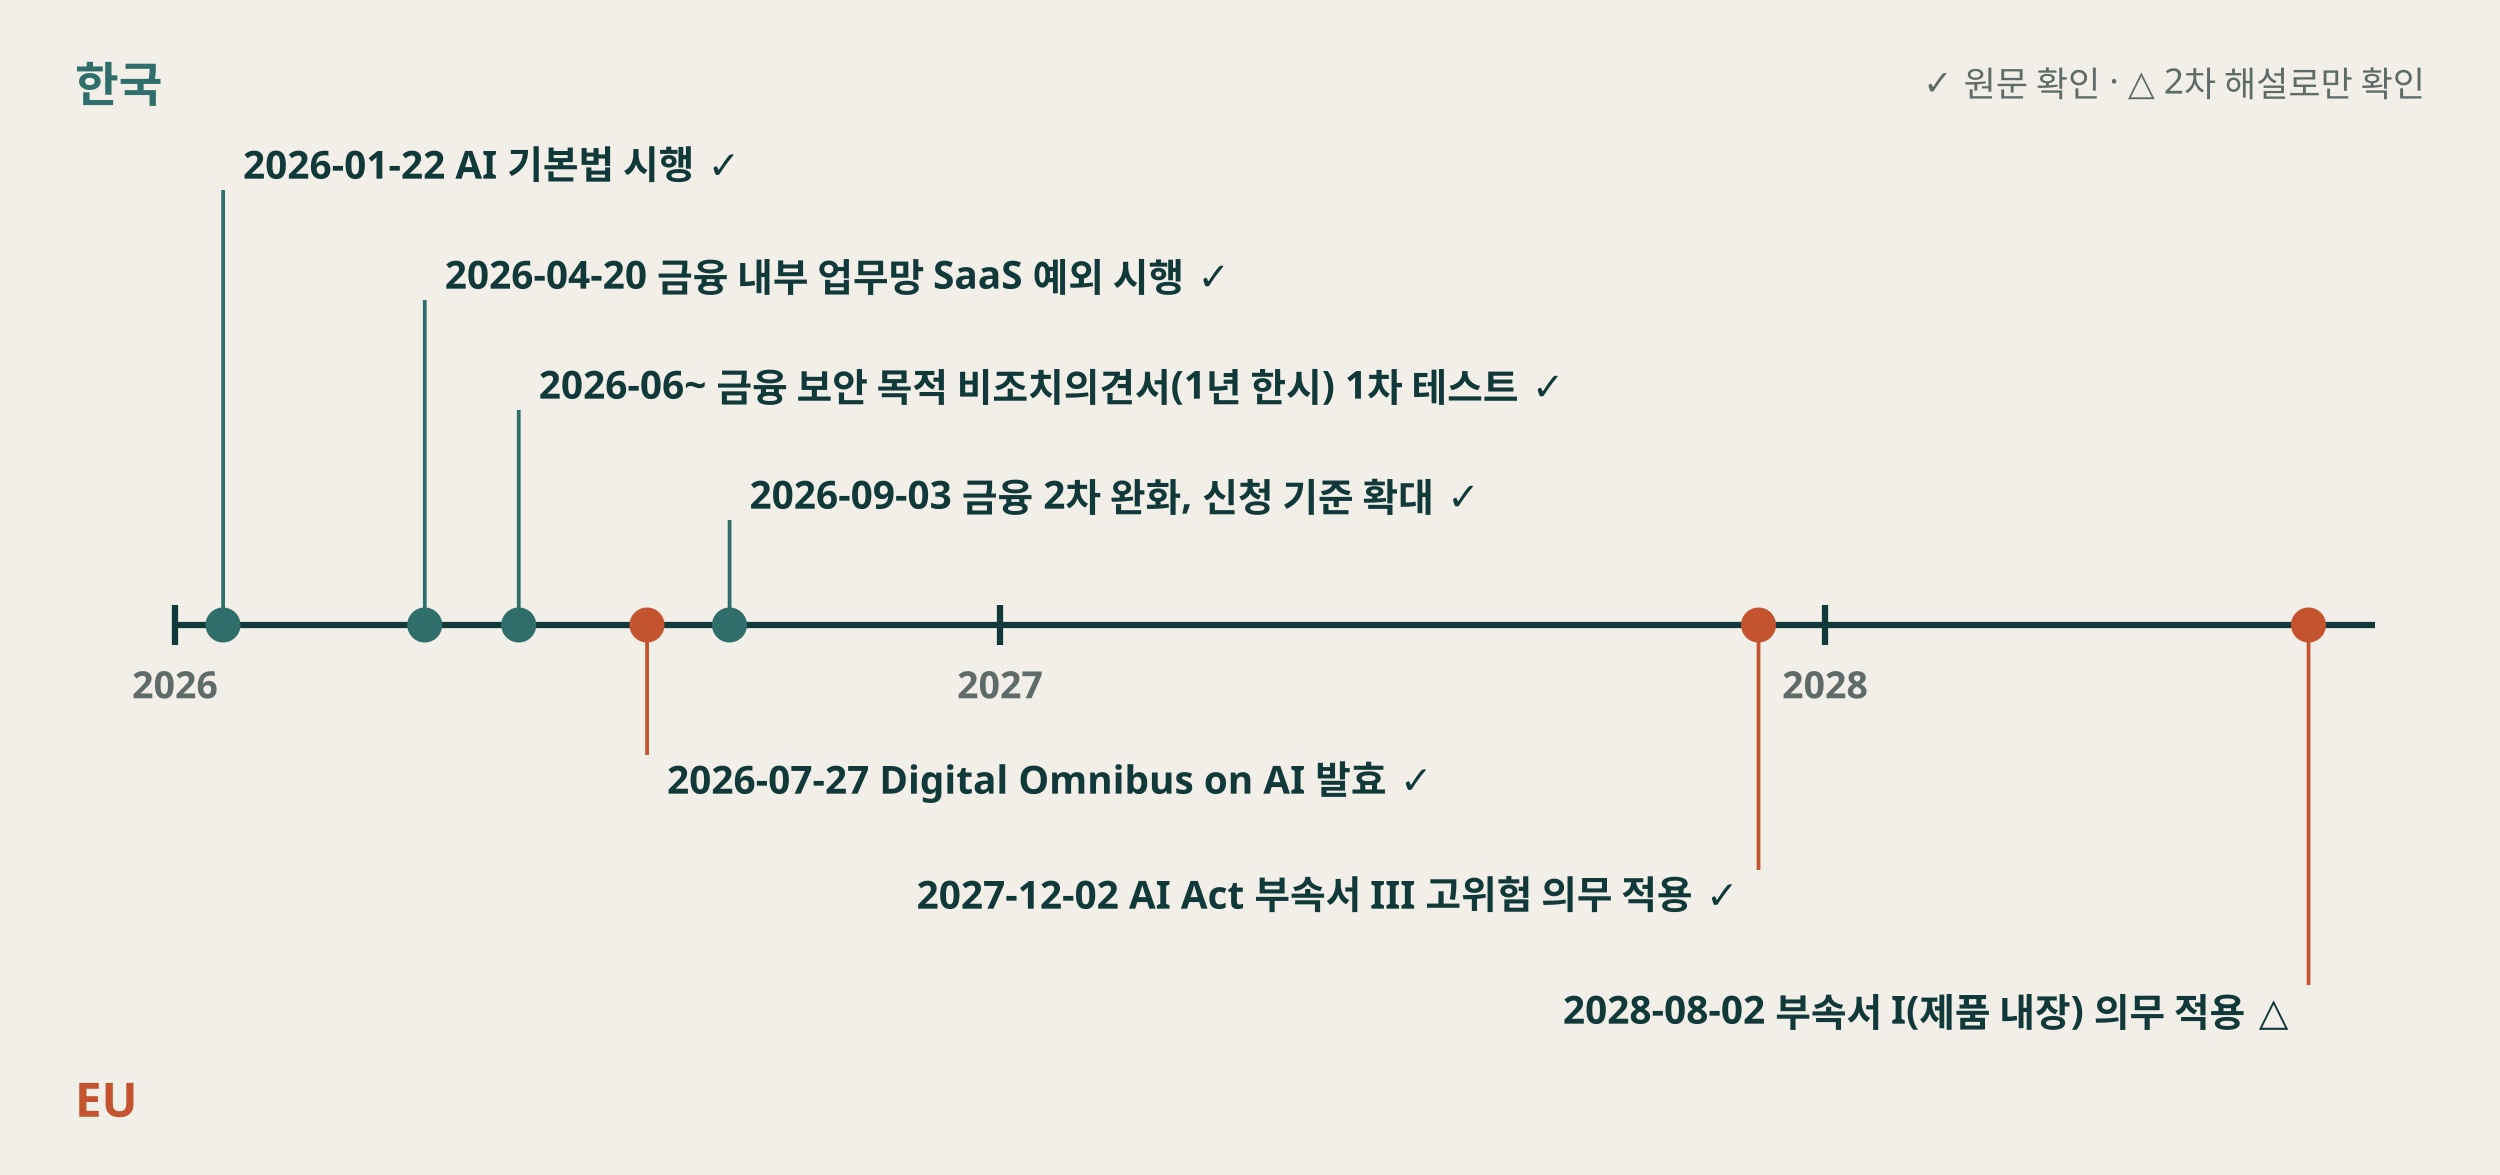
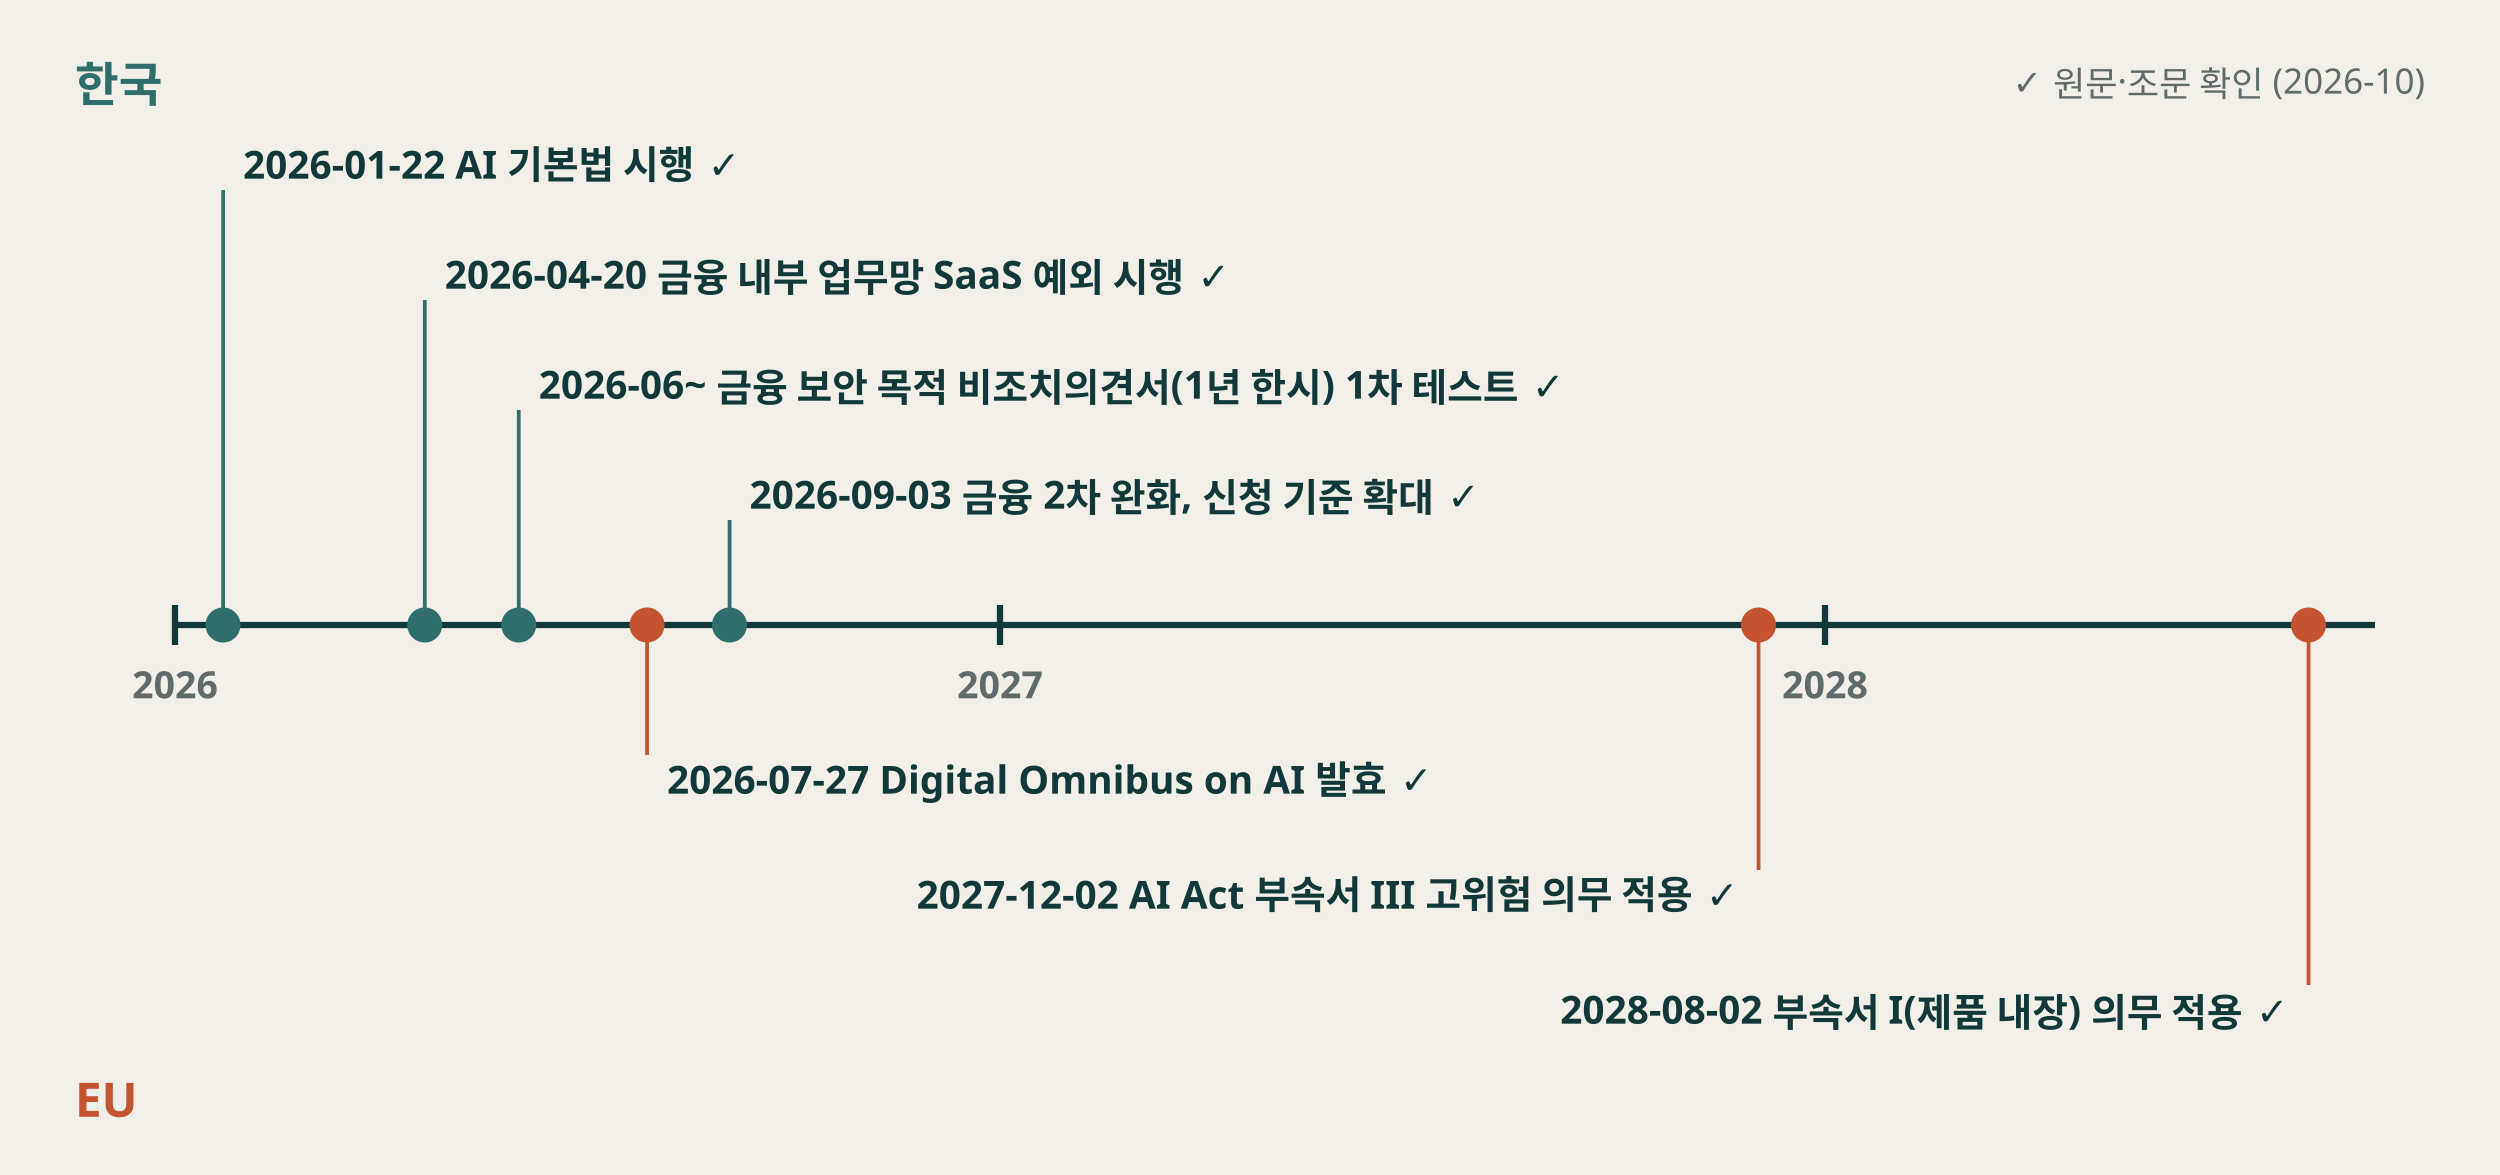
<svg xmlns="http://www.w3.org/2000/svg" viewBox="0 0 1000 470" role="img" aria-label="한국·EU 제도 일정, 2026년 1월~2028년 8월" font-family="Pretendard,'Apple SD Gothic Neo','Noto Sans KR',sans-serif">
  <defs>
    <marker id="mi" viewBox="0 0 10 10" refX="9" refY="5" markerWidth="7" markerHeight="7" orient="auto-start-reverse">
      <path d="M0,0L10,5L0,10z" fill="#12393A" />
    </marker>
    <marker id="mc" viewBox="0 0 10 10" refX="9" refY="5" markerWidth="8" markerHeight="8" orient="auto-start-reverse">
      <path d="M0,0L10,5L0,10z" fill="#C4532F" />
    </marker>
  </defs>
  <rect width="1000" height="470" fill="#F1EFE8" />
  <line x1="70" y1="250" x2="950" y2="250" stroke="#12393A" stroke-width="2.5" />
  <line x1="70.0" y1="242" x2="70.0" y2="258" stroke="#12393A" stroke-width="2.5" />
  <text fill="#5E6B68" font-size="15" font-weight="700" text-anchor="middle" dominant-baseline="middle">
    <tspan x="70.0" y="274.0">2026</tspan>
  </text>
  <line x1="400.0" y1="242" x2="400.0" y2="258" stroke="#12393A" stroke-width="2.5" />
  <text fill="#5E6B68" font-size="15" font-weight="700" text-anchor="middle" dominant-baseline="middle">
    <tspan x="400.0" y="274.0">2027</tspan>
  </text>
  <line x1="730.0" y1="242" x2="730.0" y2="258" stroke="#12393A" stroke-width="2.5" />
  <text fill="#5E6B68" font-size="15" font-weight="700" text-anchor="middle" dominant-baseline="middle">
    <tspan x="730.0" y="274.0">2028</tspan>
  </text>
  <text fill="#2F6E6A" font-size="19" font-weight="700" text-anchor="start" dominant-baseline="middle">
    <tspan x="30.0" y="34.0">한국</tspan>
  </text>
  <text fill="#C4532F" font-size="19" font-weight="700" text-anchor="start" dominant-baseline="middle">
    <tspan x="30.0" y="440.0">EU</tspan>
  </text>
  <text fill="#5E6B68" font-size="14" font-weight="400" text-anchor="end" dominant-baseline="middle">
-     <tspan x="970.0" y="34.0">✓ 원문 확인 · △ 2차 해설로만 확인</tspan>
+     <tspan x="970.0" y="34.0">✓ 원문·조문 확인 (2026-10)</tspan>
  </text>
  <line x1="89.25" y1="76" x2="89.25" y2="250" stroke="#2F6E6A" stroke-width="1.5" />
  <circle cx="89.2" cy="250" r="7" fill="#2F6E6A" />
  <text fill="#12393A" font-size="15.5" font-weight="700" text-anchor="start" dominant-baseline="middle">
    <tspan x="97.2" y="66.0">2026-01-22  AI 기본법 시행 ✓</tspan>
  </text>
  <line x1="169.917" y1="120" x2="169.917" y2="250" stroke="#2F6E6A" stroke-width="1.5" />
  <circle cx="169.9" cy="250" r="7" fill="#2F6E6A" />
  <text fill="#12393A" font-size="15.5" font-weight="700" text-anchor="start" dominant-baseline="middle">
    <tspan x="177.9" y="110.0">2026-04-20  금융 내부 업무망 SaaS 예외 시행 ✓</tspan>
  </text>
  <line x1="207.5" y1="164" x2="207.5" y2="250" stroke="#2F6E6A" stroke-width="1.5" />
  <circle cx="207.5" cy="250" r="7" fill="#2F6E6A" />
  <text fill="#12393A" font-size="15.5" font-weight="700" text-anchor="start" dominant-baseline="middle">
    <tspan x="215.5" y="154.0">2026-06~  금융 보안 목적 비조치의견서(1년 한시) 1차 테스트 ✓</tspan>
  </text>
  <line x1="291.833" y1="208" x2="291.833" y2="250" stroke="#2F6E6A" stroke-width="1.5" />
  <circle cx="291.8" cy="250" r="7" fill="#2F6E6A" />
  <text fill="#12393A" font-size="15.5" font-weight="700" text-anchor="start" dominant-baseline="middle">
    <tspan x="299.8" y="198.0">2026-09-03  금융 2차 완화, 신청 기준 확대 ✓</tspan>
  </text>
  <line x1="258.833" y1="250" x2="258.833" y2="302" stroke="#C4532F" stroke-width="1.5" />
  <circle cx="258.8" cy="250" r="7" fill="#C4532F" />
  <text fill="#12393A" font-size="15.5" font-weight="700" text-anchor="start" dominant-baseline="middle">
    <tspan x="266.8" y="312.0">2026-07-27  Digital Omnibus on AI 발효 ✓</tspan>
  </text>
  <line x1="703.417" y1="250" x2="703.417" y2="348" stroke="#C4532F" stroke-width="1.5" />
  <circle cx="703.4" cy="250" r="7" fill="#C4532F" />
  <text fill="#12393A" font-size="15.5" font-weight="700" text-anchor="end" dominant-baseline="middle">
    <tspan x="695.4" y="358.0">2027-12-02  AI Act 부속서 III 고위험 의무 적용 ✓</tspan>
  </text>
  <line x1="923.417" y1="250" x2="923.417" y2="394" stroke="#C4532F" stroke-width="1.5" />
  <circle cx="923.4" cy="250" r="7" fill="#C4532F" />
  <text fill="#12393A" font-size="15.5" font-weight="700" text-anchor="end" dominant-baseline="middle">
-     <tspan x="915.4" y="404.0">2028-08-02  부속서 I(제품 내장) 의무 적용 △</tspan>
+     <tspan x="915.4" y="404.0">2028-08-02  부속서 I(제품 내장) 의무 적용 ✓</tspan>
  </text>
</svg>
